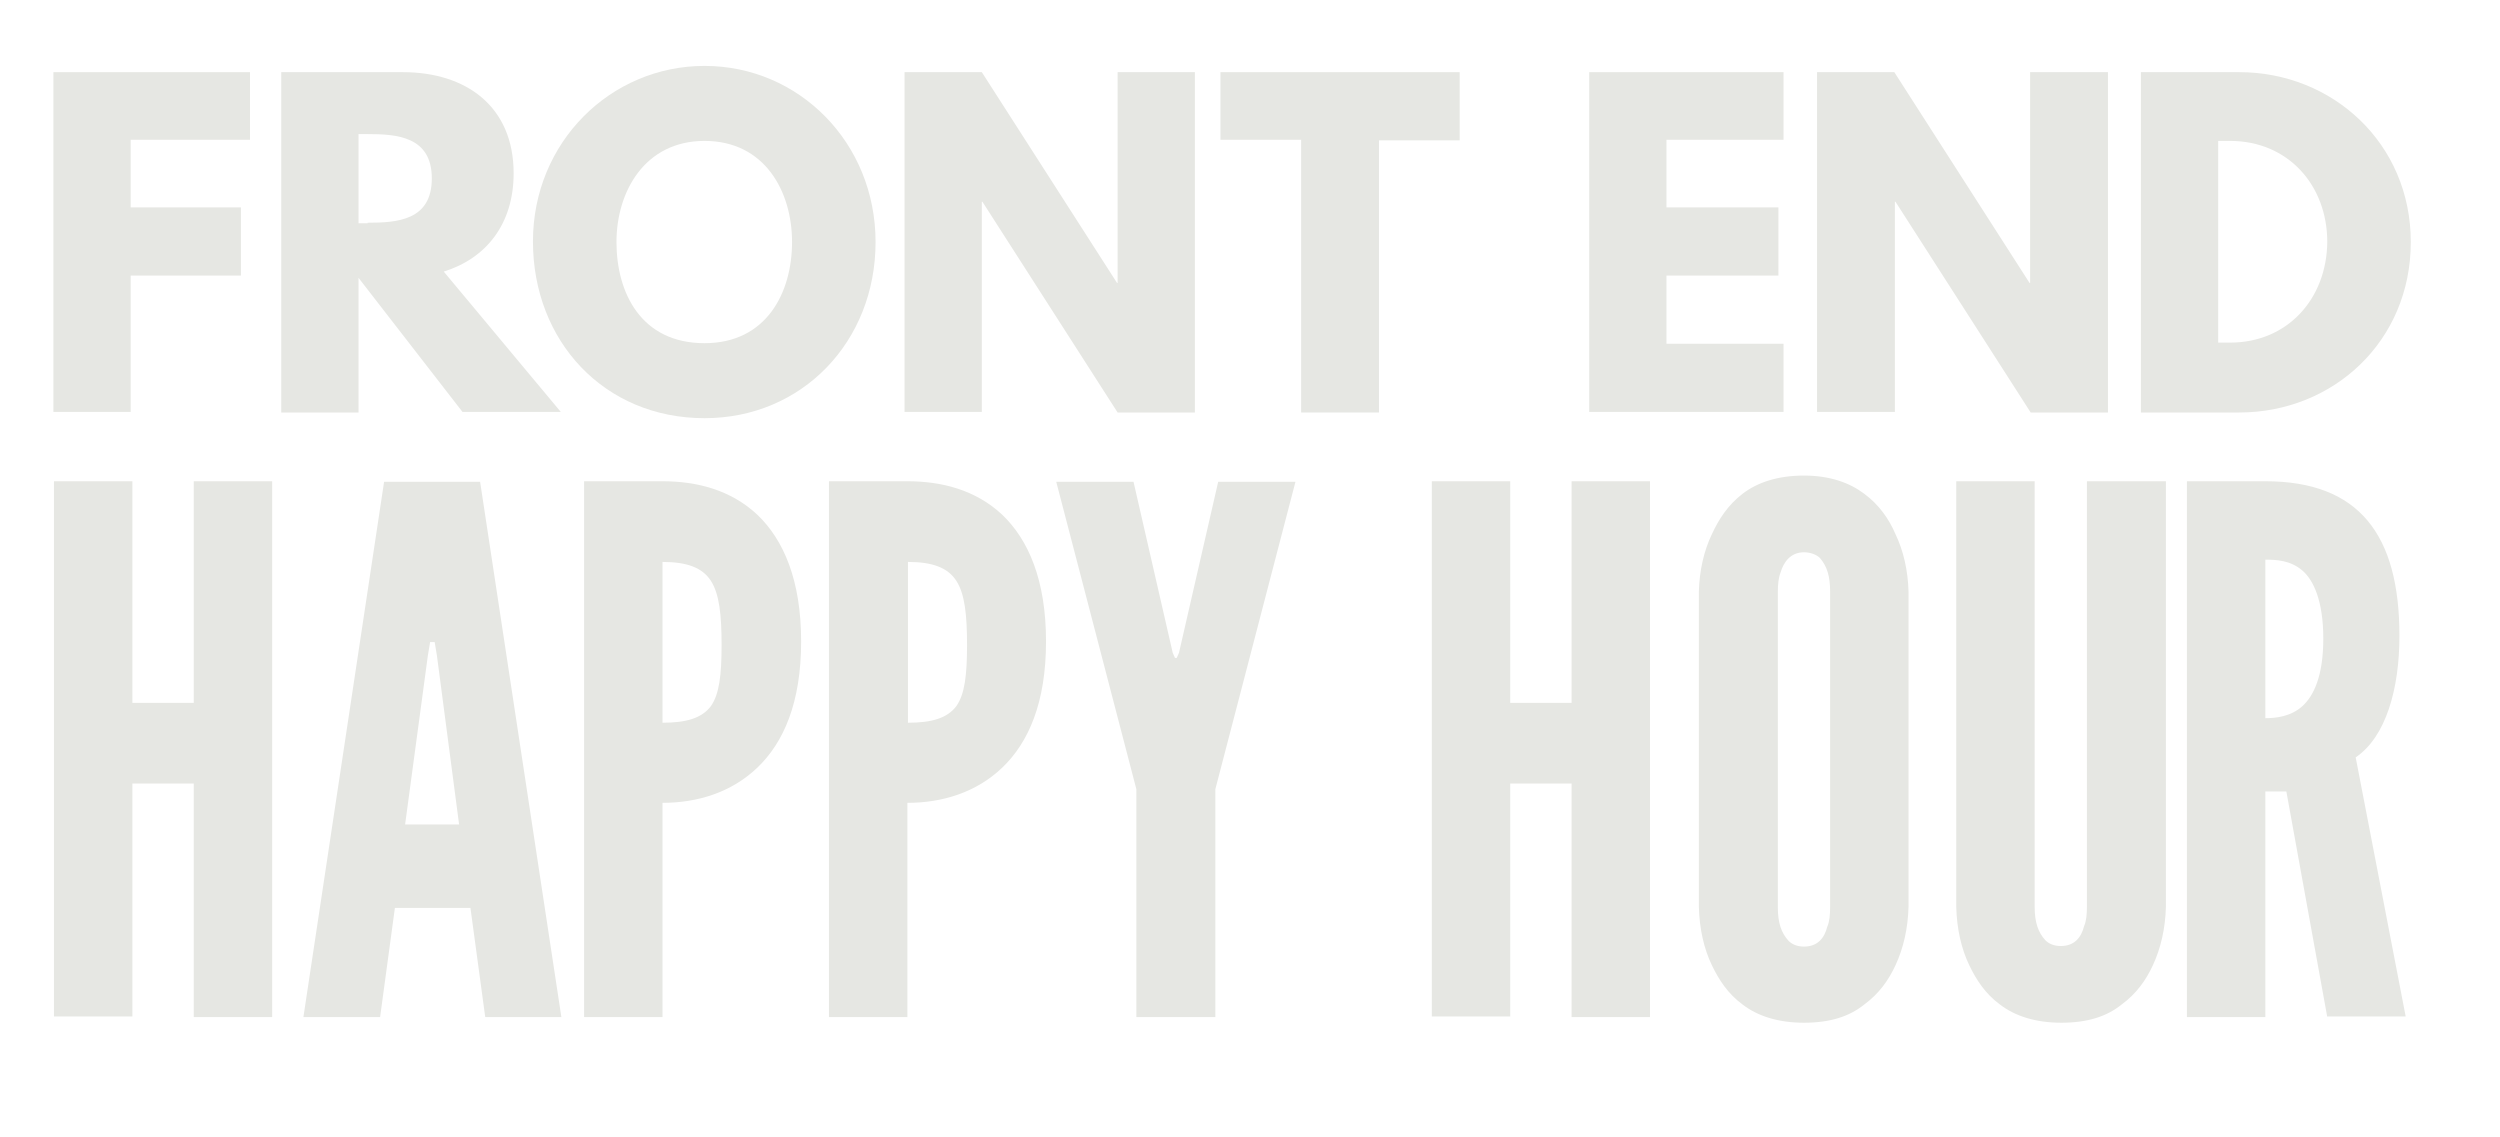
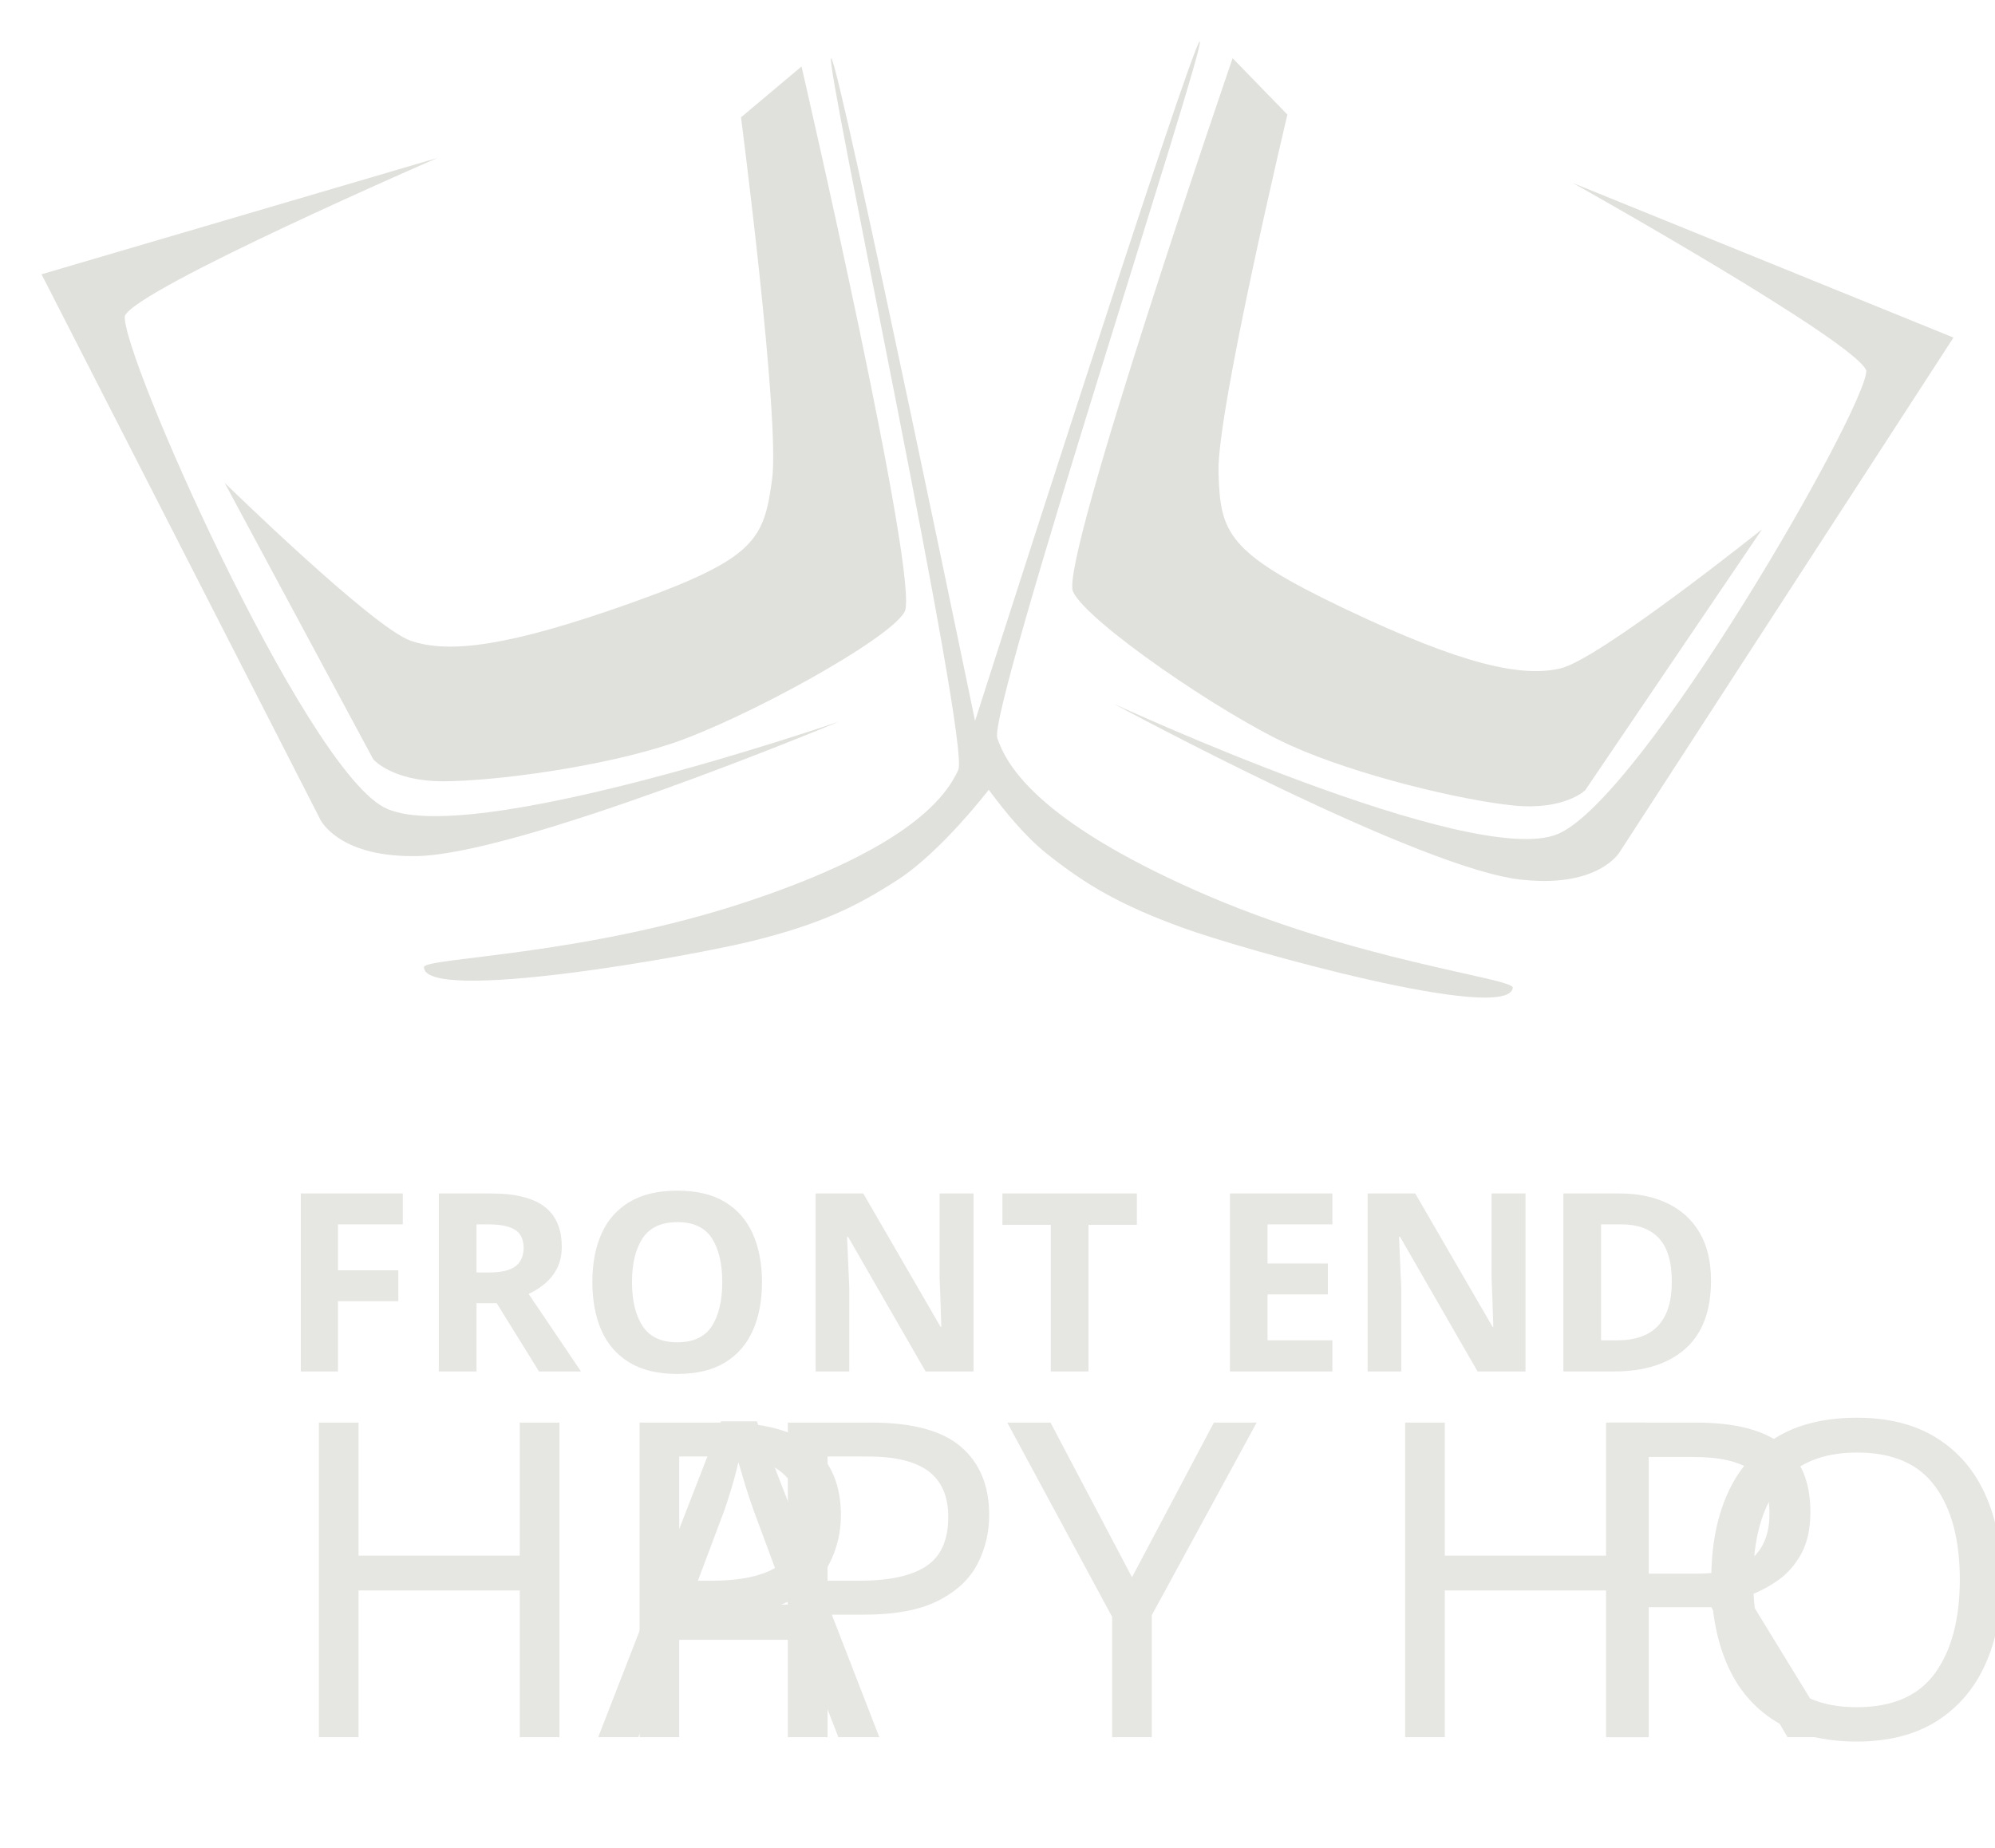
- <svg xmlns="http://www.w3.org/2000/svg" xmlns:xlink="http://www.w3.org/1999/xlink" id="Layer_1" viewBox="0 0 440 200" style="max-width:100%">
-   <style>.st0{clip-path:url(#SVGID_2_)}.st1{fill:#e6e7e3}.st2{clip-path:url(#SVGID_4_)}.st3{clip-path:url(#SVGID_6_)}.st4{clip-path:url(#SVGID_8_)}.st5{clip-path:url(#SVGID_10_)}.st6{clip-path:url(#SVGID_12_)}.st7{clip-path:url(#SVGID_14_)}.st8{clip-path:url(#SVGID_16_)}.st9{clip-path:url(#SVGID_18_)}.st10{clip-path:url(#SVGID_20_)}.st11{clip-path:url(#SVGID_22_)}</style>
+ <svg xmlns="http://www.w3.org/2000/svg" id="Layer_1" data-name="Layer 1" viewBox="0 0 392.37 363.35">
  <defs>
-     <path id="SVGID_1_" d="M-332.4-616.8H756V471.6H-332.4z" />
+     <style>.cls-1,.cls-2{fill:none;}.cls-2{clip-rule:evenodd;}.cls-3{clip-path:url(#clip-path);}.cls-4{font-size:49.05px;font-family:LeagueSpartan-Bold, League Spartan;font-weight:700;}.cls-4,.cls-6,.cls-8{fill:#e6e7e3;}.cls-5{letter-spacing:-0.03em;}.cls-6,.cls-8{font-size:86.65px;font-family:LeagueGothic-Regular, League Gothic;}.cls-7{letter-spacing:-0.01em;}.cls-8{letter-spacing:-0.01em;}.cls-9{letter-spacing:0em;}.cls-10{clip-path:url(#clip-path-2);}.cls-11{fill:#e0e1dc;}.cls-12{clip-path:url(#clip-path-4);}.cls-13{clip-path:url(#clip-path-6);}.cls-14{clip-path:url(#clip-path-8);}.cls-15{clip-path:url(#clip-path-10);}.cls-16{clip-path:url(#clip-path-12);}</style>
+     <clipPath id="clip-path" transform="translate(-5.45 -23.33)">
+       <rect id="_Clipping_Path_" data-name="&lt;Clipping Path&gt;" class="cls-1" x="0" y="0" width="800" height="800" />
+     </clipPath>
+     <clipPath id="clip-path-2" transform="translate(-5.45 -23.33)">
+       <path id="_Clipping_Path_2" data-name="&lt;Clipping Path&gt;" class="cls-2" d="M91.47,54.4,13.62,77.28,68.43,184.49s3.36,7.23,18.06,7.23c19.63.41,84.08-26.5,84.08-26.5s-73.79,25.49-89.69,16.86S29.14,92.63,30,85.45C32.51,80,91.47,54.4,91.47,54.4" />
+     </clipPath>
+     <clipPath id="clip-path-4" transform="translate(-5.45 -23.33)">
+       <path id="_Clipping_Path_4" data-name="&lt;Clipping Path&gt;" class="cls-2" d="M49.59,118.22l29.26,54.44S82.51,177,92.58,177s31.22-2.8,45.11-7.47,42.44-20.22,45.66-25.82S163.09,36.41,163.09,36.41l-11.9,10s7.72,59.41,6.11,71.23-3.22,15.55-27.65,24.26-36,10-43.41,7.47-36.65-31.11-36.65-31.11" />
+     </clipPath>
+     <clipPath id="clip-path-6" transform="translate(-5.45 -23.33)">
+       <path id="_Clipping_Path_6" data-name="&lt;Clipping Path&gt;" class="cls-2" d="M168.92,34.78c-1.44,0,27.39,134.79,25,140s-9.61,15.32-41.65,25.94-63,10.94-63.44,12.82c0,7.27,53.18-2.19,65.36-5.31s19.22-6.25,27.87-11.88S200,178.56,200,178.56,170.36,34.78,168.92,34.78" />
+     </clipPath>
+     <clipPath id="clip-path-8" transform="translate(-5.45 -23.33)">
+       <path id="_Clipping_Path_8" data-name="&lt;Clipping Path&gt;" class="cls-2" d="M314.73,59.3l74.92,30.43L323.95,191s-4.1,6.87-18.7,5.41c-19.54-1.52-80.73-34.64-80.73-34.64s70.61,32.62,87.31,25.61,60.79-83.92,60.68-91.14c-1.91-5.64-57.78-36.95-57.78-36.95" />
+     </clipPath>
+     <clipPath id="clip-path-10" transform="translate(-5.45 -23.33)">
+       <path id="_Clipping_Path_10" data-name="&lt;Clipping Path&gt;" class="cls-2" d="M352,127.44l-34.78,51.33s-4.09,4-14.09,3-30.72-5.86-44-11.88-40-24.32-42.65-30.21S247.88,34.78,247.88,34.78l10.77,11.09s-13.9,58.41-13.55,70.34S246.67,132,270,143.1s34.73,13.46,42.34,11.71S352,127.44,352,127.44" />
+     </clipPath>
+     <clipPath id="clip-path-12" transform="translate(-5.45 -23.33)">
+       <path id="_Clipping_Path_12" data-name="&lt;Clipping Path&gt;" class="cls-2" d="M241.41,31.51c1.45.14-41.68,131.54-39.82,137s8,16.21,39.08,30,62.08,17.16,62.32,19.07c-.76,7.24-53.15-7.46-65-11.79s-18.64-8.14-26.73-14.6-16.13-19.53-16.13-19.53S240,31.36,241.41,31.51" />
+     </clipPath>
  </defs>
-   <clipPath id="SVGID_2_">
-     <use xlink:href="#SVGID_1_" overflow="visible" />
-   </clipPath>
-   <path class="st0 st1" d="M44 24.6H23v11.9h19.4v12H23v24H9.4V12.7H44v11.9z" />
-   <defs>
-     <path id="SVGID_3_" d="M-332.4-616.8H756V471.6H-332.4z" />
-   </defs>
-   <clipPath id="SVGID_4_">
-     <use xlink:href="#SVGID_3_" overflow="visible" />
-   </clipPath>
-   <g class="st2">
-     <defs>
-       <path id="SVGID_5_" d="M49.5 12.7h49.3v59.9H49.5z" />
-     </defs>
-     <clipPath id="SVGID_6_">
-       <use xlink:href="#SVGID_5_" overflow="visible" />
-     </clipPath>
-     <path class="st3 st1" d="M70.9 12.7c11.1 0 19.5 6 19.5 17.8 0 9-4.9 15-12.3 17.3l20.6 24.7H81.4L63.1 48.9v23.7H49.5V12.7h21.4zm-6.2 26.5c5.2 0 11.3-.4 11.3-7.8s-6.2-7.8-11.3-7.8h-1.6v15.7h1.6z" />
+   <g id="_Clip_Group_" data-name="&lt;Clip Group&gt;">
+     <g class="cls-3">
+       <text class="cls-4" transform="translate(54.75 269.76)">F</text>
+       <text class="cls-4" transform="translate(81.89 269.76)">R</text>
+       <text class="cls-4" transform="translate(113.66 269.76)">O</text>
+       <text class="cls-4" transform="translate(156 269.76)">N</text>
+       <text class="cls-4" transform="translate(196.17 269.76)">T</text>
+       <text class="cls-4" transform="translate(225.4 269.76)">
+         <tspan class="cls-5"> </tspan>
+         <tspan x="12.07" y="0">E</tspan>
+       </text>
+       <text class="cls-4" transform="translate(264.56 269.76)">N</text>
+       <text class="cls-4" transform="translate(303.06 269.76)">D</text>
+       <text class="cls-6" transform="translate(54.31 341.69)">
+         <tspan class="cls-7">HA</tspan>
+         <tspan x="63.08" y="0">P</tspan>
+       </text>
+       <text class="cls-8" transform="translate(146.55 341.69)">PY HOU<tspan class="cls-9" x="161.51" y="0">R</tspan>
+       </text>
+     </g>
  </g>
-   <defs>
-     <path id="SVGID_7_" d="M-332.4-616.8H756V471.6H-332.4z" />
-   </defs>
-   <clipPath id="SVGID_8_">
-     <use xlink:href="#SVGID_7_" overflow="visible" />
-   </clipPath>
-   <path class="st4 st1" d="M124 11.6c16.6 0 30.1 13.5 30.1 31s-12.9 31-30.1 31c-17.7 0-30.2-13.6-30.2-31.1s13.7-30.9 30.2-30.9zm0 48.8c10.9 0 15.4-8.9 15.4-17.8s-4.8-17.8-15.4-17.8c-10.5 0-15.5 8.9-15.5 17.8s4.3 17.8 15.5 17.8z" />
-   <defs>
-     <path id="SVGID_9_" d="M-332.4-616.8H756V471.6H-332.4z" />
-   </defs>
-   <clipPath id="SVGID_10_">
-     <use xlink:href="#SVGID_9_" overflow="visible" />
-   </clipPath>
-   <path class="st5 st1" d="M172.8 72.5h-13.6V12.7h13.6l23.8 37.1h.1V12.7h13.6v59.9h-13.6l-23.8-37.1h-.1v37z" />
-   <defs>
-     <path id="SVGID_11_" d="M-332.4-616.8H756V471.6H-332.4z" />
-   </defs>
-   <clipPath id="SVGID_12_">
-     <use xlink:href="#SVGID_11_" overflow="visible" />
-   </clipPath>
-   <path class="st6 st1" d="M214.8 12.7h42.1v12h-14.2v47.9H229v-48h-14.2V12.7z" />
-   <defs>
-     <path id="SVGID_13_" d="M-332.4-616.8H756V471.6H-332.4z" />
-   </defs>
-   <clipPath id="SVGID_14_">
-     <use xlink:href="#SVGID_13_" overflow="visible" />
-   </clipPath>
-   <path class="st7 st1" d="M313.9 24.6h-20.6v11.9H313v12h-19.7v12h20.6v12h-34.2V12.7h34.2v11.9z" />
-   <g>
-     <defs>
-       <path id="SVGID_15_" d="M-332.4-616.8H756V471.6H-332.4z" />
-     </defs>
-     <clipPath id="SVGID_16_">
-       <use xlink:href="#SVGID_15_" overflow="visible" />
-     </clipPath>
-     <path class="st8 st1" d="M333.4 72.5h-13.6V12.7h13.6l23.8 37.1h.1V12.7H371v59.9h-13.6l-23.8-37.1h-.1v37z" />
+   <g id="_Clip_Group_2" data-name="&lt;Clip Group&gt;">
+     <g class="cls-10">
+       <g id="_Clip_Group_3" data-name="&lt;Clip Group&gt;">
+         <g class="cls-3">
+           <rect id="_Path_" data-name="&lt;Path&gt;" class="cls-11" y="22.89" width="173.3" height="153.68" />
+         </g>
+       </g>
+     </g>
  </g>
-   <g>
-     <defs>
-       <path id="SVGID_17_" d="M-332.4-616.8H756V471.6H-332.4z" />
-     </defs>
-     <clipPath id="SVGID_18_">
-       <use xlink:href="#SVGID_17_" overflow="visible" />
-     </clipPath>
-     <path class="st9 st1" d="M394.1 12.7c16.4 0 30.2 12.5 30.2 29.9 0 17.5-13.7 30-30.2 30h-17.3V12.7h17.3zm-1.6 47.6c10.1 0 17-7.7 17.1-17.7 0-10-6.9-17.8-17.1-17.8h-2.1v35.5h2.1z" />
+   <g id="_Clip_Group_4" data-name="&lt;Clip Group&gt;">
+     <g class="cls-12">
+       <g id="_Clip_Group_5" data-name="&lt;Clip Group&gt;">
+         <g class="cls-3">
+           <rect id="_Path_2" data-name="&lt;Path&gt;" class="cls-11" x="35.97" y="4.9" width="150.41" height="156.95" />
+         </g>
+       </g>
+     </g>
  </g>
-   <g>
-     <defs>
-       <path id="SVGID_19_" d="M-332.4-616.8H756V471.6H-332.4z" />
-     </defs>
-     <clipPath id="SVGID_20_">
-       <use xlink:href="#SVGID_19_" overflow="visible" />
-     </clipPath>
-     <path class="st10 st1" d="M34.1 137.9H23.3v41H9.5V84.7h13.8v39h10.8v-39h13.8V179H34.1v-41.1zM53.4 179l14.2-94.2h16.9L98.8 179H85.4l-2.6-19.2H69.5L66.9 179H53.4zm23.5-63.6l-.4-2.4h-.8l-.4 2.4-4 29.7h9.5l-3.9-29.7zM102.8 84.7h13.8c6 0 12 1.5 16.7 5.9 4.6 4.4 7.7 11.5 7.7 22.3s-3.1 17.8-7.7 22.2c-4.6 4.4-10.6 6.2-16.7 6.2V179h-13.8V84.7zm13.8 42.5c4.2 0 6.9-.8 8.5-2.9 1.5-2.1 1.9-5.5 1.9-10.8s-.4-9-1.9-11.3-4.2-3.3-8.5-3.3v28.3z" />
+   <g id="_Clip_Group_6" data-name="&lt;Clip Group&gt;">
+     <g class="cls-13">
+       <g id="_Clip_Group_7" data-name="&lt;Clip Group&gt;">
+         <g class="cls-3">
+           <rect id="_Path_3" data-name="&lt;Path&gt;" class="cls-11" x="75.2" y="3.27" width="127.52" height="197.82" />
+         </g>
+       </g>
+     </g>
  </g>
-   <g>
-     <defs>
-       <path id="SVGID_21_" d="M-332.4-616.8H756V471.6H-332.4z" />
-     </defs>
-     <clipPath id="SVGID_22_">
-       <use xlink:href="#SVGID_21_" overflow="visible" />
-     </clipPath>
-     <path class="st11 st1" d="M145.9 84.7h13.8c6 0 12 1.5 16.7 5.9 4.6 4.4 7.7 11.5 7.7 22.3s-3.1 17.8-7.7 22.2c-4.6 4.4-10.6 6.2-16.7 6.2V179h-13.8V84.7zm13.9 42.5c4.2 0 6.9-.8 8.5-2.9 1.5-2.1 1.9-5.5 1.9-10.8s-.4-9-1.9-11.3-4.2-3.3-8.5-3.3v28.3zm46.6-12.3l.4.9h.3l.4-.9 6.9-30.1H228l-14.1 54.1V179H200v-40.1l-14.1-54.1h13.6l6.9 30.1zm70.2 23h-10.8v41H252V84.7h13.8v39h10.8v-39h13.8V179h-13.8v-41.1zm59.3 21.7c-.1 3.8-.9 7.3-2.3 10.3-1.2 2.6-2.9 5-5.5 6.9-2.6 2.1-6 3.2-10.6 3.2s-8.2-1.2-10.8-3.2c-2.6-1.9-4.2-4.4-5.4-6.9-1.4-2.9-2.2-6.4-2.3-10.3v-55.5c.1-3.7.9-7.2 2.3-10.1 1.2-2.6 2.8-5.1 5.4-7.1s6.2-3.2 10.8-3.2 8.1 1.3 10.6 3.2c2.6 1.9 4.4 4.5 5.5 7.1 1.4 2.9 2.2 6.4 2.3 10.1v55.5zm-13.8-55.5c0-2.6-.5-4.4-1.8-5.9-.6-.6-1.7-1-2.8-1-2.4 0-3.6 1.8-4.1 3.5-.4 1-.5 2.2-.5 3.5v55.5c0 2.7.6 4.5 1.9 5.9.6.6 1.5 1 2.7 1 2.4 0 3.6-1.5 4.1-3.5.4-.9.5-2.1.5-3.5v-55.5zm59.1-19.4v74.9c-.1 3.8-.9 7.3-2.3 10.3-1.2 2.6-2.9 5-5.5 6.9-2.6 2.1-6 3.2-10.6 3.2s-8.2-1.2-10.8-3.2c-2.6-1.9-4.2-4.4-5.4-6.9-1.4-2.9-2.2-6.4-2.3-10.3V84.7h13.8v74.9c0 2.7.6 4.5 1.9 5.9.6.6 1.5 1 2.7 1 2.4 0 3.6-1.5 4.1-3.5.4-.9.5-2.1.5-3.5V84.7h13.9zM409.6 179l-7.2-39.7h-3.7V179h-13.8V84.7h13.8c16.5 0 23.6 9.4 23.6 27.2 0 9.4-2.4 17.8-7.7 21.4l8.8 45.6h-13.8zm-10.9-52.6c1.9 0 4.5-.3 6.5-2.1s3.7-5.3 3.7-11.9-1.7-10.3-3.7-12c-2.1-1.8-4.6-1.9-6.5-1.9v27.9z" />
+   <g id="_Clip_Group_8" data-name="&lt;Clip Group&gt;">
+     <g class="cls-14">
+       <g id="_Clip_Group_9" data-name="&lt;Clip Group&gt;">
+         <g class="cls-3">
+           <rect id="_Path_4" data-name="&lt;Path&gt;" class="cls-11" x="210.9" y="27.79" width="181.47" height="153.68" />
+         </g>
+       </g>
+     </g>
+   </g>
+   <g id="_Clip_Group_10" data-name="&lt;Clip Group&gt;">
+     <g class="cls-15">
+       <g id="_Clip_Group_11" data-name="&lt;Clip Group&gt;">
+         <g class="cls-3">
+           <rect id="_Path_5" data-name="&lt;Path&gt;" class="cls-11" x="202.73" y="3.27" width="152.04" height="163.49" />
+         </g>
+       </g>
+     </g>
+   </g>
+   <g id="_Clip_Group_12" data-name="&lt;Clip Group&gt;">
+     <g class="cls-16">
+       <g id="_Clip_Group_13" data-name="&lt;Clip Group&gt;">
+         <g class="cls-3">
+           <rect id="_Path_6" data-name="&lt;Path&gt;" class="cls-11" x="181.47" width="124.25" height="204.36" />
+         </g>
+       </g>
+     </g>
  </g>
</svg>
